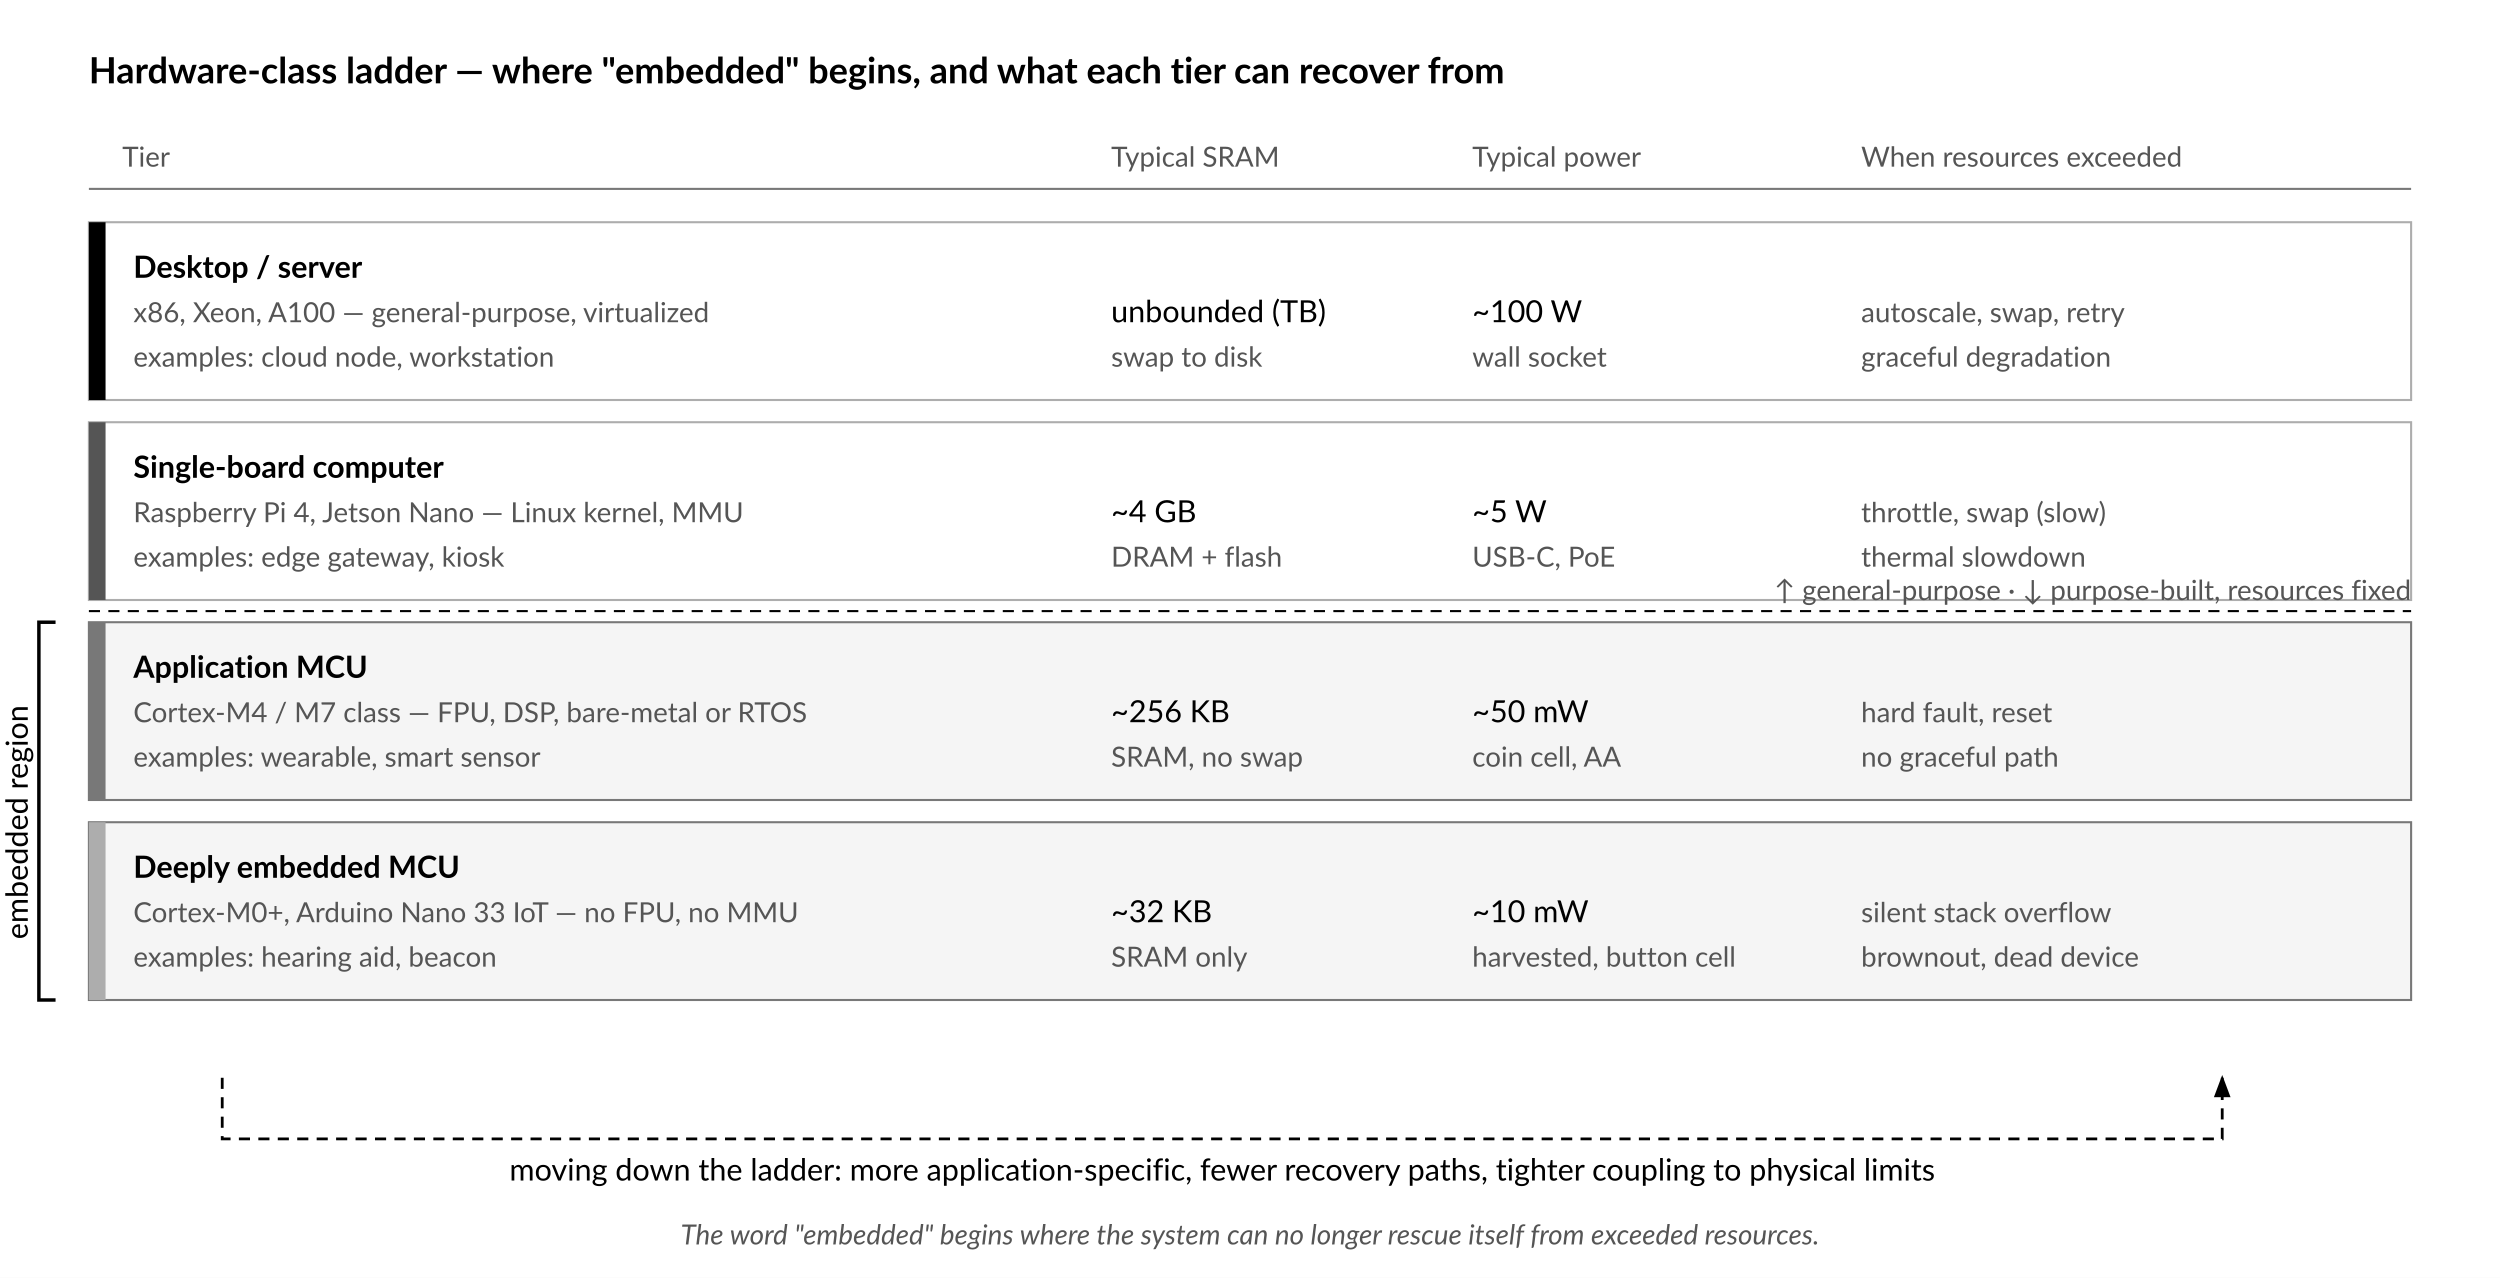
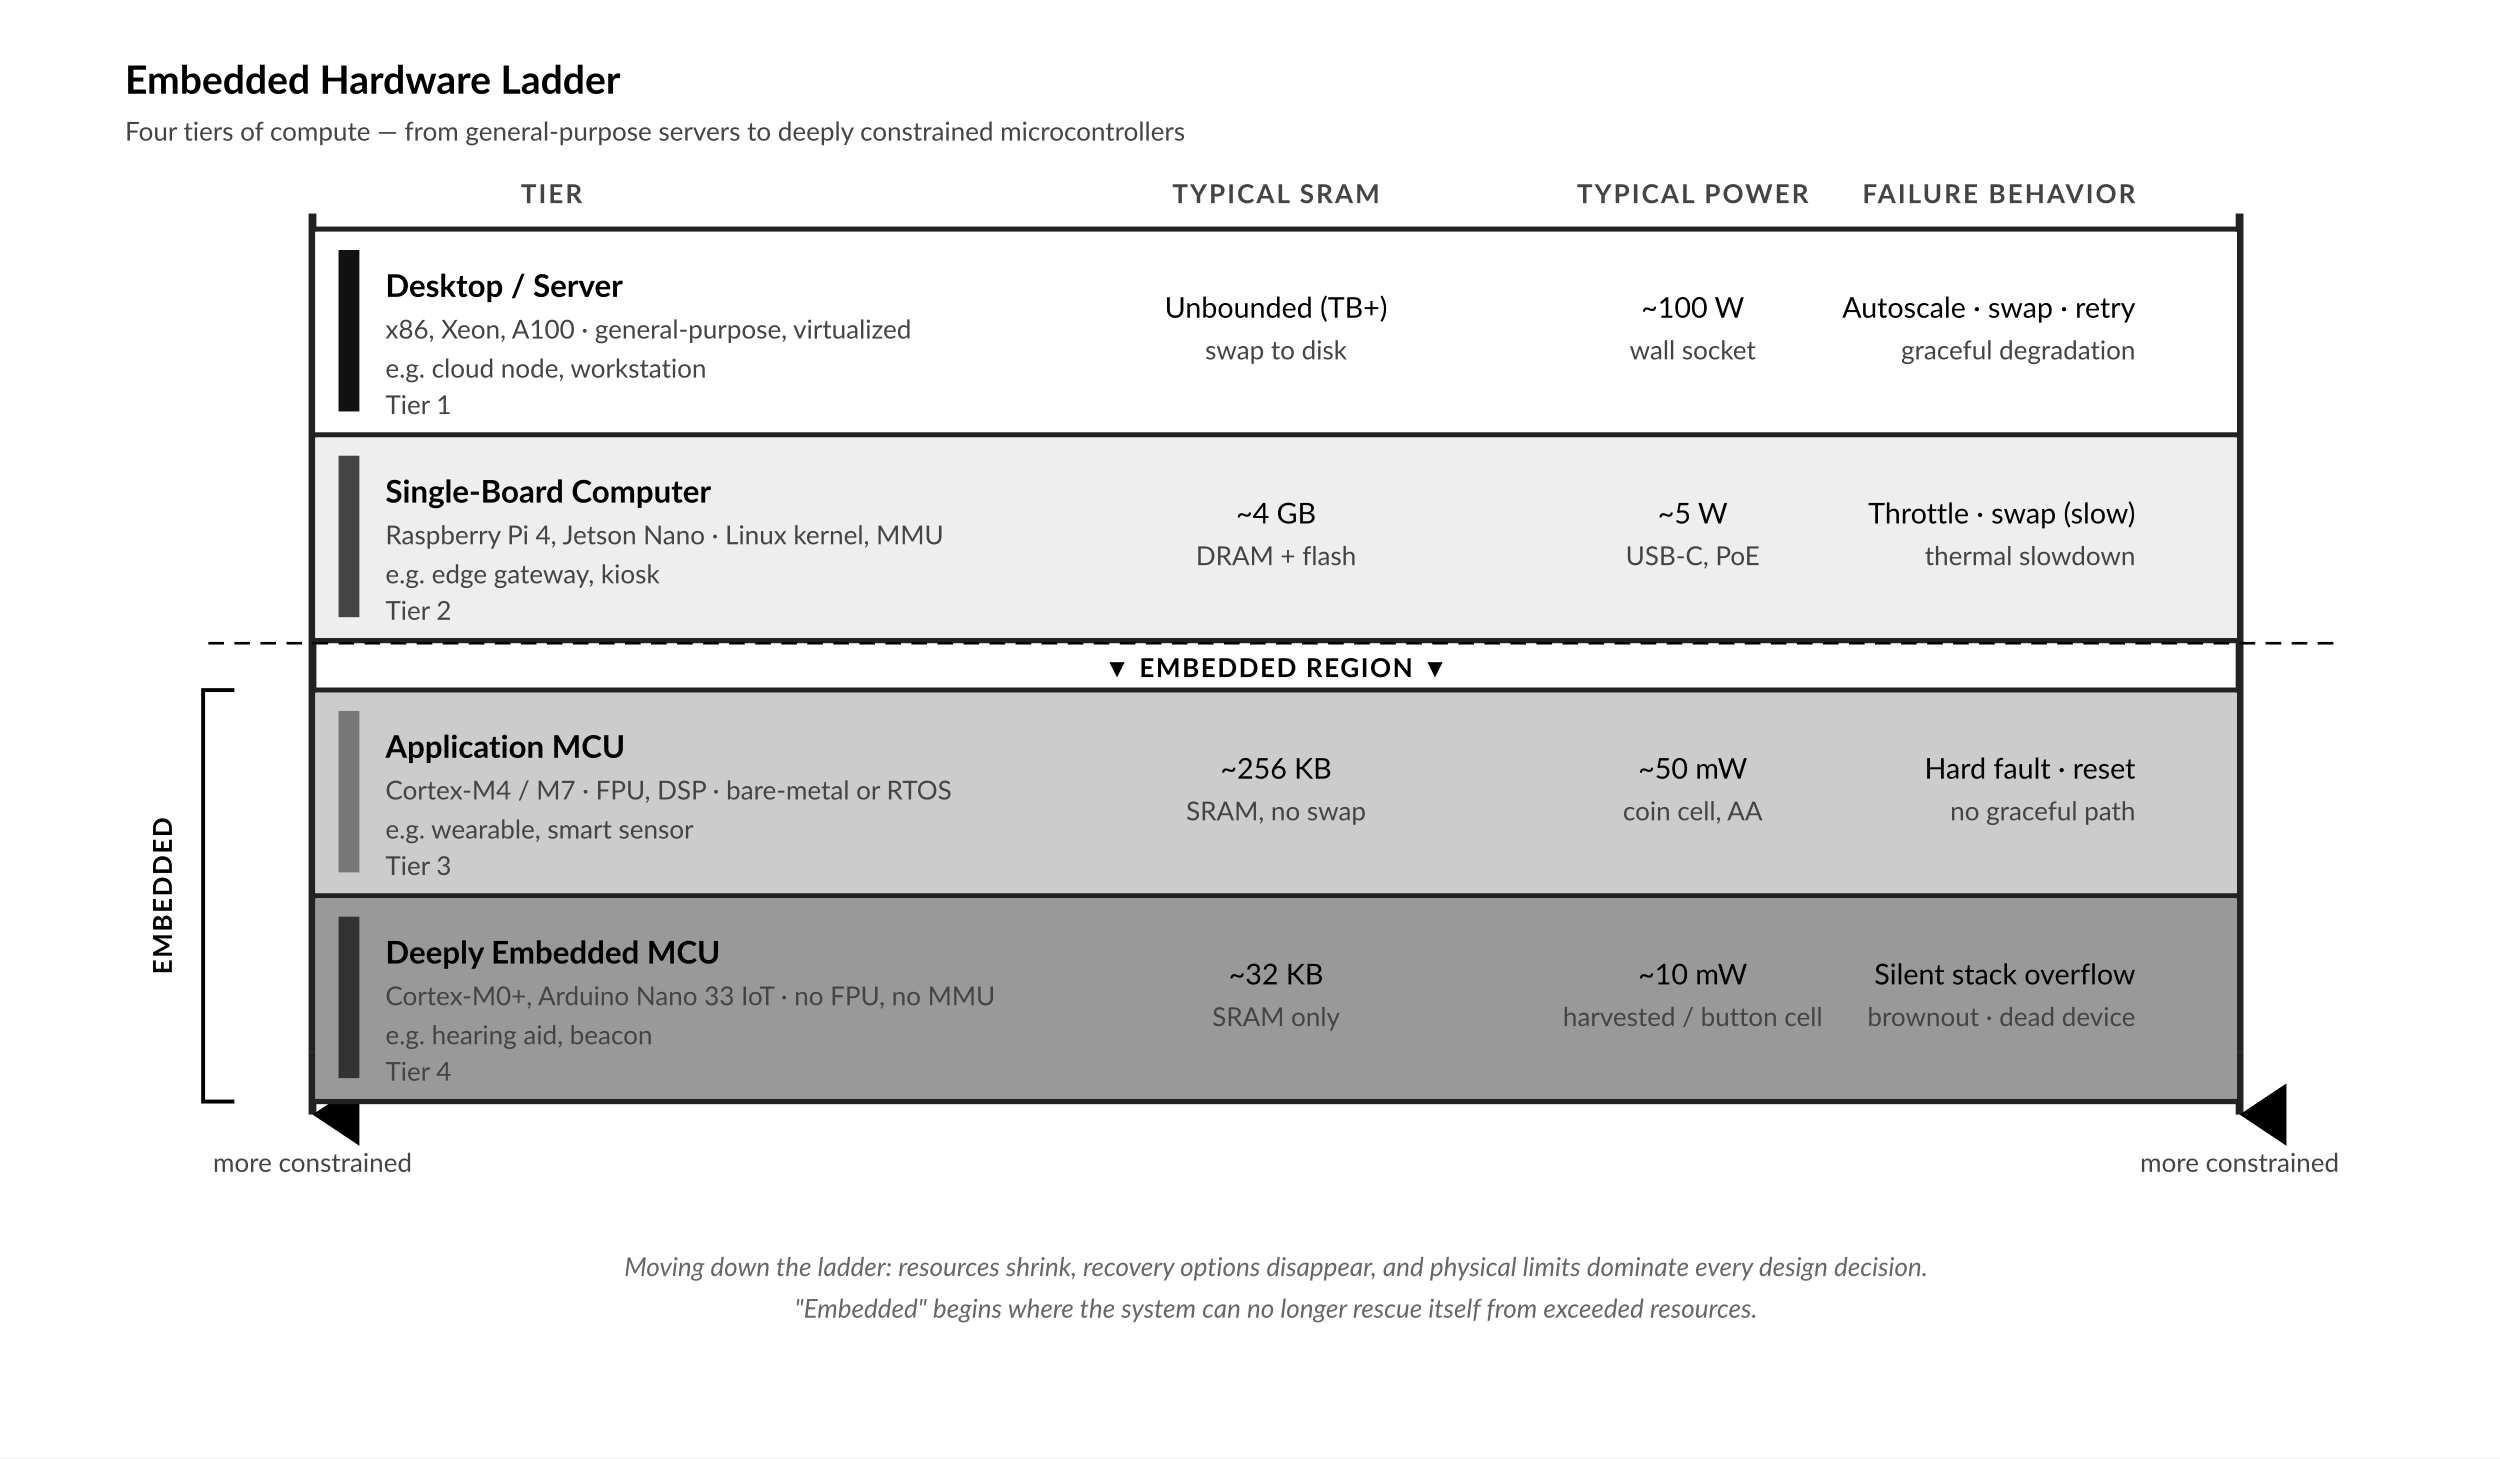
- <svg xmlns="http://www.w3.org/2000/svg" viewBox="0 0 900 460" role="img" aria-labelledby="t01 d01">
+ <svg xmlns="http://www.w3.org/2000/svg" viewBox="0 0 960 560" role="img" aria-labelledby="t01 d01">
  <defs>
    <style>
-       .ti { font-family: 'Real Head Pro', 'FF Real', Lato, sans-serif; font-size: 13px; font-weight: bold; fill: #000000; }
-       .lb { font-family: 'Real Head Pro', 'FF Real', Lato, sans-serif; font-size: 11px; fill: #000000; }
-       .sm { font-family: 'Real Head Pro', 'FF Real', Lato, sans-serif; font-size: 10px; fill: #555555; }
-       .cap { font-family: 'Real Head Pro', 'FF Real', Lato, sans-serif; font-size: 10px; font-style: italic; fill: #555555; }
-       .nm { font-family: 'Real Head Pro', 'FF Real', Lato, sans-serif; font-size: 11px; font-weight: bold; fill: #000000; }
+       .ti  { font-family: Lato, 'Helvetica Neue', Arial, sans-serif; font-size: 15px; font-weight: bold; fill: #000000; }
+       .hdr { font-family: Lato, 'Helvetica Neue', Arial, sans-serif; font-size: 10px; font-weight: bold; fill: #444444; letter-spacing: 0.08em; }
+       .nm  { font-family: Lato, 'Helvetica Neue', Arial, sans-serif; font-size: 12px; font-weight: bold; fill: #000000; }
+       .lb  { font-family: Lato, 'Helvetica Neue', Arial, sans-serif; font-size: 11px; fill: #000000; }
+       .sm  { font-family: Lato, 'Helvetica Neue', Arial, sans-serif; font-size: 10px; fill: #444444; }
+       .cap { font-family: Lato, 'Helvetica Neue', Arial, sans-serif; font-size: 10px; font-style: italic; fill: #666666; }
+       .bkt { font-family: Lato, 'Helvetica Neue', Arial, sans-serif; font-size: 10px; font-weight: bold; fill: #000000; letter-spacing: 0.06em; }
    </style>
-     <marker id="ar1" markerWidth="8" markerHeight="6" refX="7" refY="3" orient="auto">
-       <polygon points="0 0, 8 3, 0 6" fill="#000000" />
+     <marker id="arr-down" markerWidth="8" markerHeight="6" refX="4" refY="6" orient="auto">
+       <polygon points="0 0, 8 0, 4 6" fill="#000000" />
+     </marker>
+     <marker id="arr-right" markerWidth="8" markerHeight="6" refX="8" refY="3" orient="auto">
+       <polygon points="0 0, 8 3, 0 6" fill="#222222" />
    </marker>
  </defs>
-   <rect width="900" height="460" fill="#FFFFFF" />
-   <text x="32" y="30" class="ti">Hardware-class ladder — where "embedded" begins, and what each tier can recover from</text>
-   <text x="44" y="60" class="sm">Tier</text>
-   <text x="400" y="60" class="sm">Typical SRAM</text>
-   <text x="530" y="60" class="sm">Typical power</text>
-   <text x="670" y="60" class="sm">When resources exceeded</text>
-   <line x1="32" y1="68" x2="868" y2="68" stroke="#787878" stroke-width="0.75" />
-   <rect x="32" y="80" width="836" height="64" fill="#FFFFFF" stroke="#ADADAD" stroke-width="0.75" />
-   <rect x="32" y="80" width="6" height="64" fill="#000000" />
-   <text x="48" y="100" class="nm">Desktop / server</text>
-   <text x="48" y="116" class="sm">x86, Xeon, A100 — general-purpose, virtualized</text>
-   <text x="48" y="132" class="sm">examples: cloud node, workstation</text>
-   <text x="400" y="116" class="lb">unbounded (TB)</text>
-   <text x="400" y="132" class="sm">swap to disk</text>
-   <text x="530" y="116" class="lb">~100 W</text>
-   <text x="530" y="132" class="sm">wall socket</text>
-   <text x="670" y="116" class="sm">autoscale, swap, retry</text>
-   <text x="670" y="132" class="sm">graceful degradation</text>
-   <rect x="32" y="152" width="836" height="64" fill="#FFFFFF" stroke="#ADADAD" stroke-width="0.75" />
-   <rect x="32" y="152" width="6" height="64" fill="#555555" />
-   <text x="48" y="172" class="nm">Single-board computer</text>
-   <text x="48" y="188" class="sm">Raspberry Pi 4, Jetson Nano — Linux kernel, MMU</text>
-   <text x="48" y="204" class="sm">examples: edge gateway, kiosk</text>
-   <text x="400" y="188" class="lb">~4 GB</text>
-   <text x="400" y="204" class="sm">DRAM + flash</text>
-   <text x="530" y="188" class="lb">~5 W</text>
-   <text x="530" y="204" class="sm">USB-C, PoE</text>
-   <text x="670" y="188" class="sm">throttle, swap (slow)</text>
-   <text x="670" y="204" class="sm">thermal slowdown</text>
-   <rect x="32" y="224" width="836" height="64" fill="#F5F5F5" stroke="#787878" stroke-width="0.75" />
-   <rect x="32" y="224" width="6" height="64" fill="#787878" />
-   <text x="48" y="244" class="nm">Application MCU</text>
-   <text x="48" y="260" class="sm">Cortex-M4 / M7 class — FPU, DSP, bare-metal or RTOS</text>
-   <text x="48" y="276" class="sm">examples: wearable, smart sensor</text>
-   <text x="400" y="260" class="lb">~256 KB</text>
-   <text x="400" y="276" class="sm">SRAM, no swap</text>
-   <text x="530" y="260" class="lb">~50 mW</text>
-   <text x="530" y="276" class="sm">coin cell, AA</text>
-   <text x="670" y="260" class="sm">hard fault, reset</text>
-   <text x="670" y="276" class="sm">no graceful path</text>
-   <rect x="32" y="296" width="836" height="64" fill="#F5F5F5" stroke="#787878" stroke-width="0.75" />
-   <rect x="32" y="296" width="6" height="64" fill="#ADADAD" />
-   <text x="48" y="316" class="nm">Deeply embedded MCU</text>
-   <text x="48" y="332" class="sm">Cortex-M0+, Arduino Nano 33 IoT — no FPU, no MMU</text>
-   <text x="48" y="348" class="sm">examples: hearing aid, beacon</text>
-   <text x="400" y="332" class="lb">~32 KB</text>
-   <text x="400" y="348" class="sm">SRAM only</text>
-   <text x="530" y="332" class="lb">~10 mW</text>
-   <text x="530" y="348" class="sm">harvested, button cell</text>
-   <text x="670" y="332" class="sm">silent stack overflow</text>
-   <text x="670" y="348" class="sm">brownout, dead device</text>
-   <path d="M 20 224 L 14 224 L 14 360 L 20 360" fill="none" stroke="#000000" stroke-width="1.25" />
-   <text x="10" y="296" text-anchor="middle" transform="rotate(-90 10 296)" class="lb">embedded region</text>
-   <line x1="32" y1="220" x2="868" y2="220" stroke="#000000" stroke-width="0.75" stroke-dasharray="4 3" />
-   <text x="868" y="216" text-anchor="end" class="sm">↑ general-purpose · ↓ purpose-built, resources fixed</text>
-   <path d="M 80 388 L 80 410 L 800 410 L 800 388" fill="none" stroke="#000000" stroke-width="1" stroke-dasharray="4 3" marker-end="url(#ar1)" />
-   <text x="440" y="425" text-anchor="middle" class="lb">moving down the ladder: more application-specific, fewer recovery paths, tighter coupling to physical limits</text>
-   <text x="450" y="448" text-anchor="middle" class="cap">The word "embedded" begins where the system can no longer rescue itself from exceeded resources.</text>
+   <rect width="960" height="560" fill="#FFFFFF" />
+   <text x="48" y="36" class="ti">Embedded Hardware Ladder</text>
+   <text x="48" y="54" class="sm">Four tiers of compute — from general-purpose servers to deeply constrained microcontrollers</text>
+   <line x1="120" y1="82" x2="120" y2="404" stroke="#222222" stroke-width="3" />
+   <line x1="860" y1="82" x2="860" y2="404" stroke="#222222" stroke-width="3" />
+   <line x1="120" y1="404" x2="120" y2="428" stroke="#222222" stroke-width="3" marker-end="url(#arr-down)" />
+   <line x1="860" y1="404" x2="860" y2="428" stroke="#222222" stroke-width="3" marker-end="url(#arr-down)" />
+   <text x="200" y="78" class="hdr">TIER</text>
+   <text x="490" y="78" class="hdr" text-anchor="middle">TYPICAL SRAM</text>
+   <text x="650" y="78" class="hdr" text-anchor="middle">TYPICAL POWER</text>
+   <text x="820" y="78" class="hdr" text-anchor="end">FAILURE BEHAVIOR</text>
+   <line x1="120" y1="88" x2="860" y2="88" stroke="#222222" stroke-width="2" />
+   <rect x="121" y="89" width="738" height="78" fill="#FFFFFF" />
+   <line x1="120" y1="167" x2="860" y2="167" stroke="#222222" stroke-width="2" />
+   <rect x="130" y="96" width="8" height="62" fill="#111111" />
+   <text x="148" y="114" class="nm">Desktop / Server</text>
+   <text x="148" y="130" class="sm">x86, Xeon, A100 · general-purpose, virtualized</text>
+   <text x="148" y="145" class="sm">e.g. cloud node, workstation</text>
+   <text x="148" y="159" class="sm" fill="#777777">Tier 1</text>
+   <text x="490" y="122" class="lb" text-anchor="middle">Unbounded (TB+)</text>
+   <text x="490" y="138" class="sm" text-anchor="middle">swap to disk</text>
+   <text x="650" y="122" class="lb" text-anchor="middle">~100 W</text>
+   <text x="650" y="138" class="sm" text-anchor="middle">wall socket</text>
+   <text x="820" y="122" class="lb" text-anchor="end">Autoscale · swap · retry</text>
+   <text x="820" y="138" class="sm" text-anchor="end">graceful degradation</text>
+   <rect x="121" y="168" width="738" height="78" fill="#EEEEEE" />
+   <line x1="120" y1="246" x2="860" y2="246" stroke="#222222" stroke-width="2" />
+   <rect x="130" y="175" width="8" height="62" fill="#444444" />
+   <text x="148" y="193" class="nm">Single-Board Computer</text>
+   <text x="148" y="209" class="sm">Raspberry Pi 4, Jetson Nano · Linux kernel, MMU</text>
+   <text x="148" y="224" class="sm">e.g. edge gateway, kiosk</text>
+   <text x="148" y="238" class="sm" fill="#777777">Tier 2</text>
+   <text x="490" y="201" class="lb" text-anchor="middle">~4 GB</text>
+   <text x="490" y="217" class="sm" text-anchor="middle">DRAM + flash</text>
+   <text x="650" y="201" class="lb" text-anchor="middle">~5 W</text>
+   <text x="650" y="217" class="sm" text-anchor="middle">USB-C, PoE</text>
+   <text x="820" y="201" class="lb" text-anchor="end">Throttle · swap (slow)</text>
+   <text x="820" y="217" class="sm" text-anchor="end">thermal slowdown</text>
+   <line x1="80" y1="247" x2="900" y2="247" stroke="#000000" stroke-width="1" stroke-dasharray="6 4" />
+   <text x="490" y="260" text-anchor="middle" class="bkt">▼  EMBEDDED REGION  ▼</text>
+   <line x1="120" y1="265" x2="860" y2="265" stroke="#222222" stroke-width="2" />
+   <rect x="121" y="266" width="738" height="78" fill="#CCCCCC" />
+   <line x1="120" y1="344" x2="860" y2="344" stroke="#222222" stroke-width="2" />
+   <rect x="130" y="273" width="8" height="62" fill="#777777" />
+   <text x="148" y="291" class="nm">Application MCU</text>
+   <text x="148" y="307" class="sm">Cortex-M4 / M7 · FPU, DSP · bare-metal or RTOS</text>
+   <text x="148" y="322" class="sm">e.g. wearable, smart sensor</text>
+   <text x="148" y="336" class="sm" fill="#555555">Tier 3</text>
+   <text x="490" y="299" class="lb" text-anchor="middle">~256 KB</text>
+   <text x="490" y="315" class="sm" text-anchor="middle">SRAM, no swap</text>
+   <text x="650" y="299" class="lb" text-anchor="middle">~50 mW</text>
+   <text x="650" y="315" class="sm" text-anchor="middle">coin cell, AA</text>
+   <text x="820" y="299" class="lb" text-anchor="end">Hard fault · reset</text>
+   <text x="820" y="315" class="sm" text-anchor="end">no graceful path</text>
+   <rect x="121" y="345" width="738" height="78" fill="#999999" />
+   <line x1="120" y1="423" x2="860" y2="423" stroke="#222222" stroke-width="2" />
+   <rect x="130" y="352" width="8" height="62" fill="#333333" />
+   <text x="148" y="370" class="nm">Deeply Embedded MCU</text>
+   <text x="148" y="386" class="sm">Cortex-M0+, Arduino Nano 33 IoT · no FPU, no MMU</text>
+   <text x="148" y="401" class="sm">e.g. hearing aid, beacon</text>
+   <text x="148" y="415" class="sm" fill="#333333">Tier 4</text>
+   <text x="490" y="378" class="lb" text-anchor="middle">~32 KB</text>
+   <text x="490" y="394" class="sm" text-anchor="middle">SRAM only</text>
+   <text x="650" y="378" class="lb" text-anchor="middle">~10 mW</text>
+   <text x="650" y="394" class="sm" text-anchor="middle">harvested / button cell</text>
+   <text x="820" y="378" class="lb" text-anchor="end">Silent stack overflow</text>
+   <text x="820" y="394" class="sm" text-anchor="end">brownout · dead device</text>
+   <path d="M 90 265 L 78 265 L 78 423 L 90 423" fill="none" stroke="#000000" stroke-width="1.5" />
+   <text x="66" y="344" text-anchor="middle" transform="rotate(-90 66 344)" class="bkt">EMBEDDED</text>
+   <text x="120" y="450" text-anchor="middle" class="sm">more constrained</text>
+   <text x="860" y="450" text-anchor="middle" class="sm">more constrained</text>
+   <text x="490" y="490" text-anchor="middle" class="cap">Moving down the ladder: resources shrink, recovery options disappear, and physical limits dominate every design decision.</text>
+   <text x="490" y="506" text-anchor="middle" class="cap">"Embedded" begins where the system can no longer rescue itself from exceeded resources.</text>
</svg>
